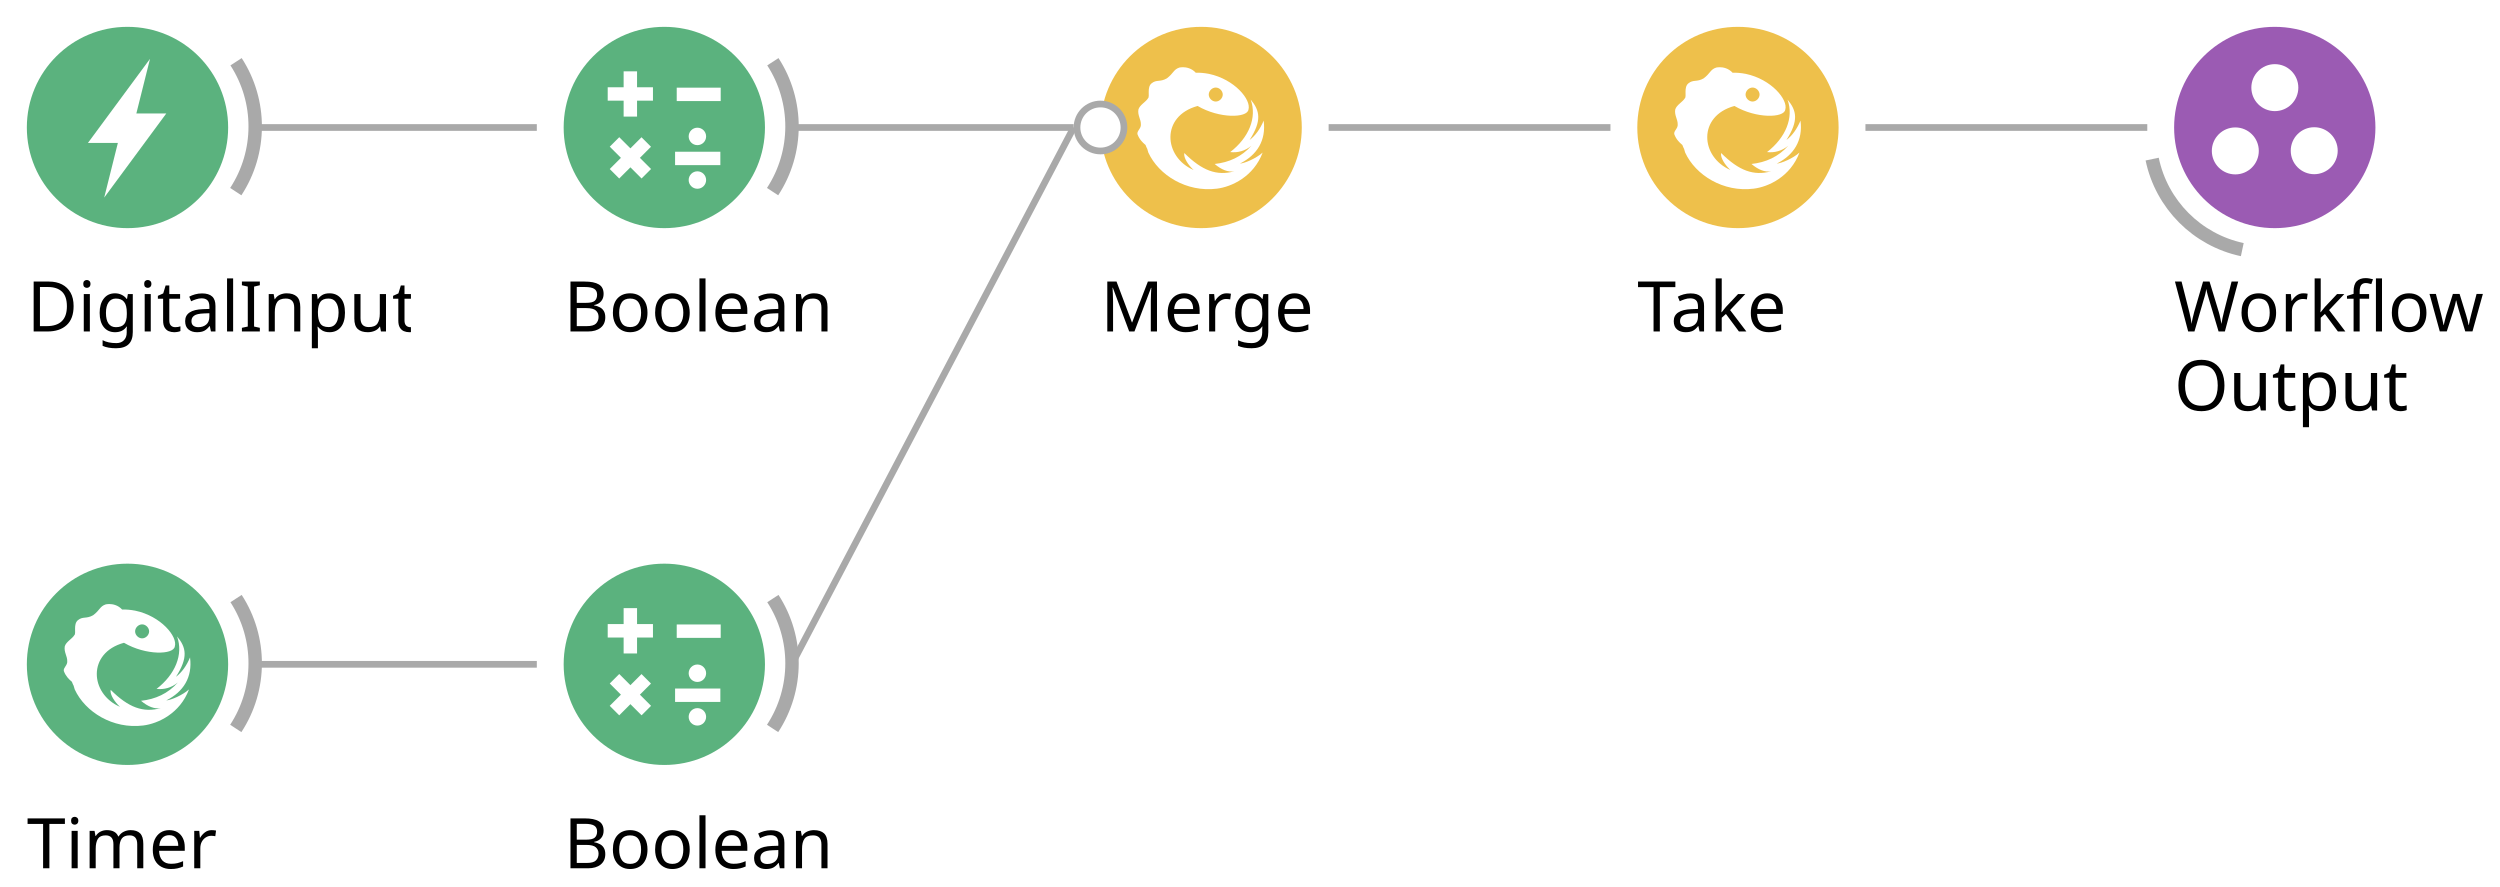
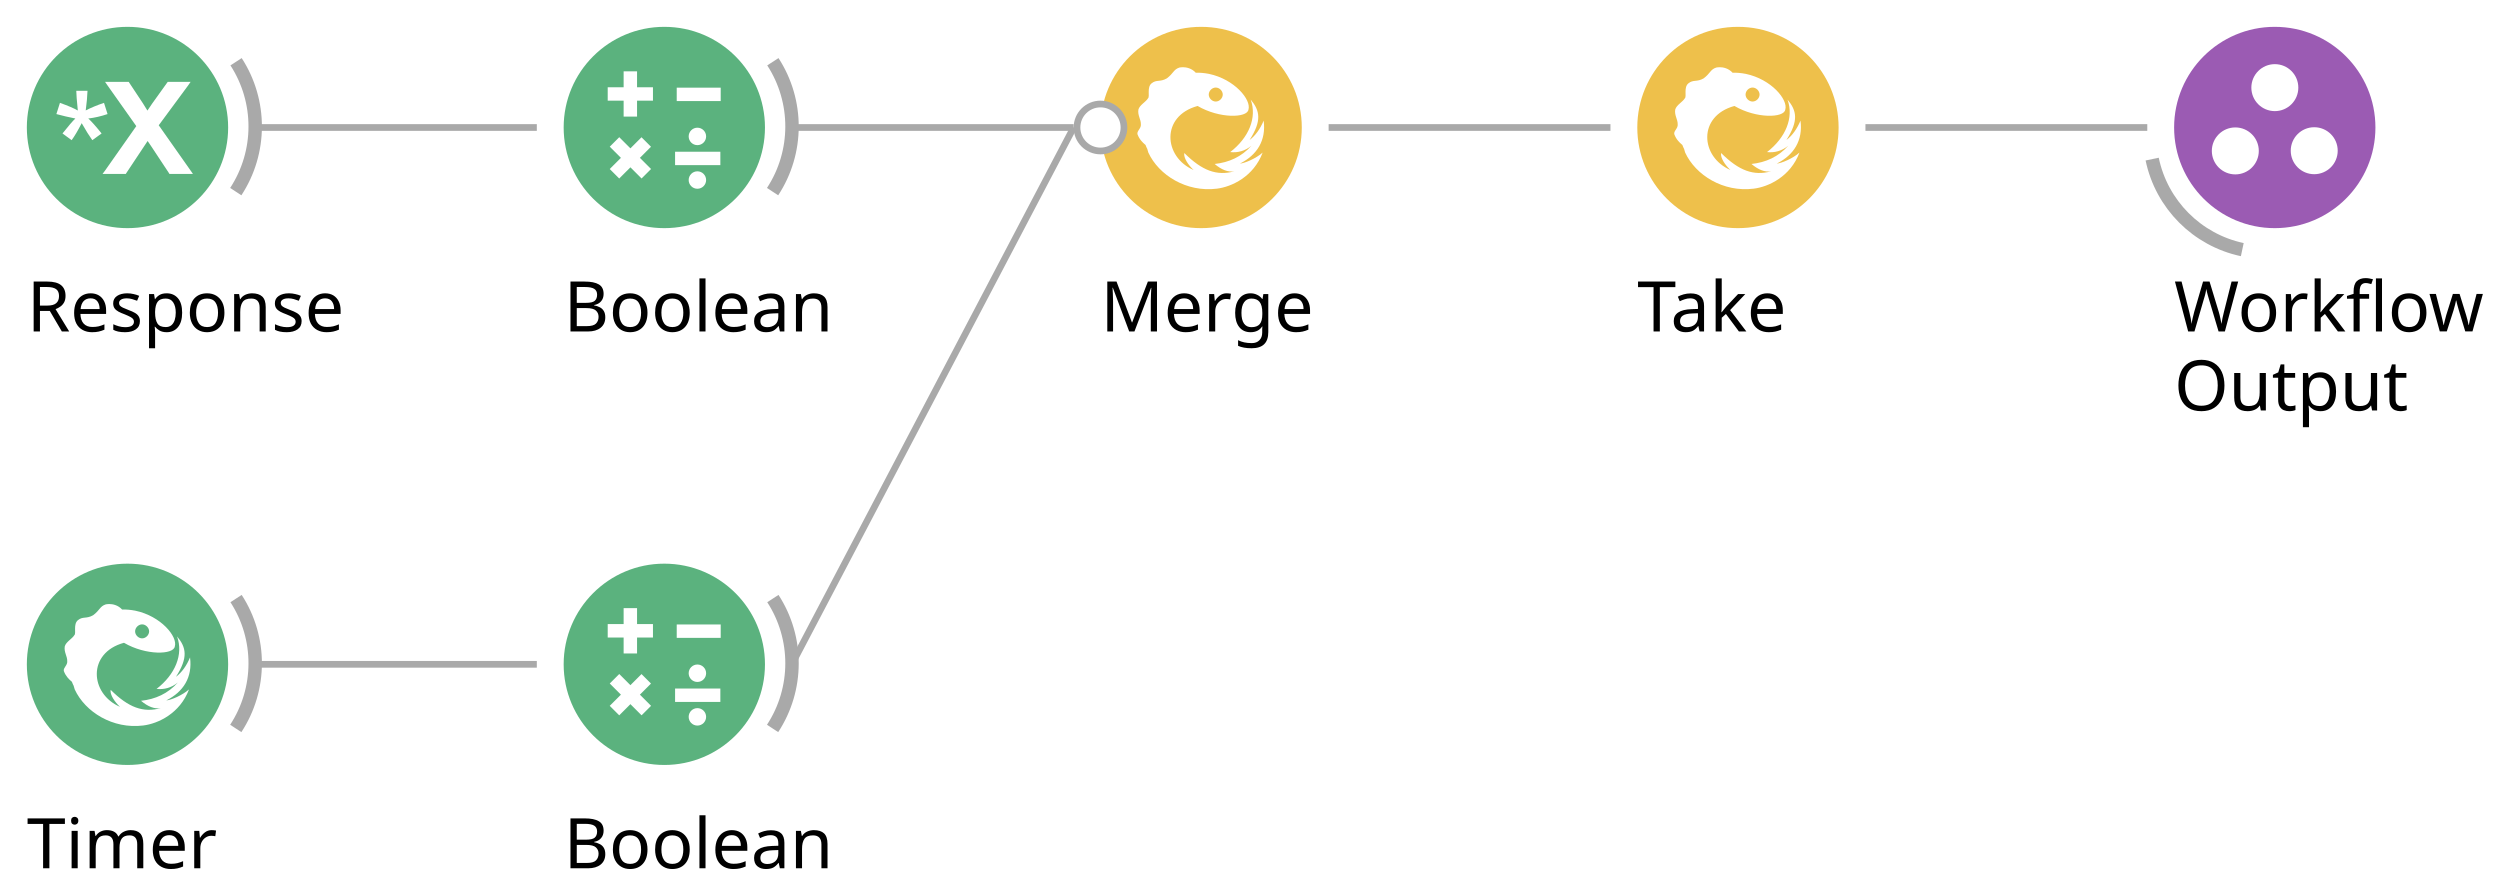
<svg xmlns="http://www.w3.org/2000/svg" width="372.565" height="132.071" id="SvgGdi_output">
  <rect id="background" height="100.00%" style="fill:rgb(255,255,255);" width="100.00%" y="0.00" x="0.00" />
  <g style="shape-rendering:auto;" id="root_group">
-     <line y1="19.00" style="stroke:rgb(169,169,169);fill:none;stroke-linecap:butt;stroke-miterlimit:9;opacity:1;stroke-width:1;stroke-linejoin:miter;" id="580" x2="320.00" y2="19.00" x1="278.00" />
-     <line y1="19.00" style="stroke:rgb(169,169,169);fill:none;stroke-linecap:butt;stroke-miterlimit:9;opacity:1;stroke-width:1;stroke-linejoin:miter;" id="581" x2="240.00" y2="19.00" x1="198.00" />
-     <line y1="19.00" style="stroke:rgb(169,169,169);fill:none;stroke-linecap:butt;stroke-miterlimit:9;opacity:1;stroke-width:1;stroke-linejoin:miter;" id="582" x2="160.00" y2="19.00" x1="118.00" />
-     <line y1="99.00" style="stroke:rgb(169,169,169);fill:none;stroke-linecap:butt;stroke-miterlimit:9;opacity:1;stroke-width:1;stroke-linejoin:miter;" id="583" x2="160.00" y2="19.00" x1="118.00" />
-     <line y1="19.00" style="stroke:rgb(169,169,169);fill:none;stroke-linecap:butt;stroke-miterlimit:9;opacity:1;stroke-width:1;stroke-linejoin:miter;" id="584" x2="80.00" y2="19.00" x1="38.00" />
-     <line y1="99.00" style="stroke:rgb(169,169,169);fill:none;stroke-linecap:butt;stroke-miterlimit:9;opacity:1;stroke-width:1;stroke-linejoin:miter;" id="585" x2="80.00" y2="99.00" x1="38.00" />
-     <path style="stroke:rgb(169,169,169);fill:none;stroke-linecap:butt;stroke-miterlimit:9;opacity:1;stroke-width:2;stroke-linejoin:miter;" transform="matrix(1.00 0.00 0.00 1.00 324.00 4.00 ) " id="586" d="M 10.158 33.2 C 3.405 31.759 -1.861 26.469 -3.271 19.71 " />
-     <ellipse id="587" cy="15.00" cx="15.00" transform="matrix(1.00 0.00 0.00 1.00 324.00 4.00 ) " rx="15.00" ry="15.00" style="stroke:none;opacity:1;fill:rgb(155,91,179);" />
-     <ellipse id="588" cy="9.06" cx="15.01" transform="matrix(1.00 0.00 0.00 1.00 324.00 4.00 ) " rx="3.50" ry="3.50" style="stroke:none;opacity:1;fill:rgb(255,255,255);" />
-     <ellipse id="589" cy="18.49" cx="9.12" transform="matrix(1.00 0.00 0.00 1.00 324.00 4.00 ) " rx="3.50" ry="3.50" style="stroke:none;opacity:1;fill:rgb(255,255,255);" />
-     <ellipse id="590" cy="18.46" cx="20.88" transform="matrix(1.00 0.00 0.00 1.00 324.00 4.00 ) " rx="3.50" ry="3.50" style="stroke:none;opacity:1;fill:rgb(255,255,255);" />
-     <text id="591" transform="matrix(1.00 0.00 0.00 1.00 0.00 0.00 ) " x="324.00" y="39.00" style="stroke:none;clip-path:url(#593_text_clipper);font-family:Microsoft Sans Serif;fill:rgb(0,0,0);font-size:7.80pt;opacity:1;">
-       <tspan dy="7.80pt" id="595">Workflow</tspan>
+     <line y1="19.00" style="stroke:rgb(169,169,169);fill:none;stroke-linecap:butt;stroke-miterlimit:9;opacity:1;stroke-width:1;stroke-linejoin:miter;" id="307" x2="320.00" y2="19.00" x1="278.00" />
+     <line y1="19.00" style="stroke:rgb(169,169,169);fill:none;stroke-linecap:butt;stroke-miterlimit:9;opacity:1;stroke-width:1;stroke-linejoin:miter;" id="308" x2="240.00" y2="19.00" x1="198.00" />
+     <line y1="19.00" style="stroke:rgb(169,169,169);fill:none;stroke-linecap:butt;stroke-miterlimit:9;opacity:1;stroke-width:1;stroke-linejoin:miter;" id="309" x2="160.00" y2="19.00" x1="118.00" />
+     <line y1="99.00" style="stroke:rgb(169,169,169);fill:none;stroke-linecap:butt;stroke-miterlimit:9;opacity:1;stroke-width:1;stroke-linejoin:miter;" id="310" x2="160.00" y2="19.00" x1="118.00" />
+     <line y1="19.00" style="stroke:rgb(169,169,169);fill:none;stroke-linecap:butt;stroke-miterlimit:9;opacity:1;stroke-width:1;stroke-linejoin:miter;" id="311" x2="80.00" y2="19.00" x1="38.00" />
+     <line y1="99.00" style="stroke:rgb(169,169,169);fill:none;stroke-linecap:butt;stroke-miterlimit:9;opacity:1;stroke-width:1;stroke-linejoin:miter;" id="312" x2="80.00" y2="99.00" x1="38.00" />
+     <path style="stroke:rgb(169,169,169);fill:none;stroke-linecap:butt;stroke-miterlimit:9;opacity:1;stroke-width:2;stroke-linejoin:miter;" transform="matrix(1.00 0.00 0.00 1.00 324.00 4.00 ) " id="313" d="M 10.158 33.2 C 3.405 31.759 -1.861 26.469 -3.271 19.71 " />
+     <ellipse id="314" cy="15.00" cx="15.00" transform="matrix(1.00 0.00 0.00 1.00 324.00 4.00 ) " rx="15.00" ry="15.00" style="stroke:none;opacity:1;fill:rgb(155,91,179);" />
+     <ellipse id="315" cy="9.06" cx="15.01" transform="matrix(1.00 0.00 0.00 1.00 324.00 4.00 ) " rx="3.50" ry="3.50" style="stroke:none;opacity:1;fill:rgb(255,255,255);" />
+     <ellipse id="316" cy="18.49" cx="9.12" transform="matrix(1.00 0.00 0.00 1.00 324.00 4.00 ) " rx="3.50" ry="3.50" style="stroke:none;opacity:1;fill:rgb(255,255,255);" />
+     <ellipse id="317" cy="18.46" cx="20.88" transform="matrix(1.00 0.00 0.00 1.00 324.00 4.00 ) " rx="3.50" ry="3.50" style="stroke:none;opacity:1;fill:rgb(255,255,255);" />
+     <text id="318" transform="matrix(1.00 0.00 0.00 1.00 0.00 0.00 ) " x="324.00" y="39.00" style="stroke:none;clip-path:url(#320_text_clipper);font-family:Microsoft Sans Serif;fill:rgb(0,0,0);font-size:7.80pt;opacity:1;">
+       <tspan dy="7.80pt" id="322">Workflow</tspan>
    </text>
-     <text id="597" transform="matrix(1.00 0.00 0.00 1.00 0.00 0.00 ) " x="324.00" y="50.77" style="stroke:none;clip-path:url(#599_text_clipper);font-family:Microsoft Sans Serif;fill:rgb(0,0,0);font-size:7.80pt;opacity:1;">
-       <tspan dy="7.80pt" id="601">Output</tspan>
+     <text id="324" transform="matrix(1.00 0.00 0.00 1.00 0.00 0.00 ) " x="324.00" y="50.77" style="stroke:none;clip-path:url(#326_text_clipper);font-family:Microsoft Sans Serif;fill:rgb(0,0,0);font-size:7.80pt;opacity:1;">
+       <tspan dy="7.80pt" id="328">Output</tspan>
    </text>
-     <ellipse id="603" cy="15.00" cx="15.00" transform="matrix(1.00 0.00 0.00 1.00 244.00 4.00 ) " rx="15.00" ry="15.00" style="stroke:none;opacity:1;fill:rgb(238,192,75);" />
-     <path d="M 12.246 6.014 12.246 6.02 C 12.058 6.02 11.895 6.04 11.767 6.066 10.869 6.353 10.896 6.934 9.877 7.686 8.863 8.264 8.353 7.82 7.615 8.42 6.878 9.016 7.393 10.383 7.084 10.648 6.777 11.18 5.826 11.655 5.652 12.326 5.509 13.185 6.042 13.797 6.021 14.533 6.083 15.146 5.411 15.495 5.508 15.992 5.797 16.804 6.354 17.292 6.617 17.518 6.663 17.55 6.7 17.599 6.715 17.602 6.791 17.792 6.859 17.986 6.955 18.166 6.95 18.14 6.949 18.114 6.943 18.088 6.998 18.305 7.055 18.524 7.133 18.738 8.683 22.099 12.814 24.686 17.342 24.117 19.541 23.848 22.824 22.332 24.166 18.738 23.22 19.587 21.532 20.324 20.777 20.381 23.33 19.105 24.707 16.937 24.32 13.975 23.792 15.233 23.093 16.201 22.221 16.865 24.075 13.976 23.757 12.481 22.385 10.84 23.366 13.539 22.097 16.534 19.332 18.664 20.452 18.785 21.517 18.516 22.502 17.713 21.013 19.374 19.15 20.208 17.014 20.436 18.034 21.303 19.018 21.695 19.959 21.527 17.345 22.249 15.155 21.454 12.49 18.801 12.351 19.515 13.105 20.628 13.883 21.338 9.373 19.383 8.976 13.296 14.469 11.793 14.472 11.793 14.475 11.794 14.478 11.793 17.75 13.707 21.865 13.581 22.051 12.344 22.509 10.861 19.965 7.805 16.162 7.008 15.462 6.871 14.792 6.817 14.154 6.836 14.167 6.836 14.179 6.836 14.191 6.826 13.584 6.177 12.81 6.012 12.246 6.014 z M 17.178 9.047 C 17.724 9.047 18.223 9.544 18.223 10.09 18.223 10.636 17.724 11.133 17.178 11.133 16.632 11.133 16.135 10.636 16.135 10.09 16.135 9.544 16.632 9.047 17.178 9.047 z " style="stroke:none;fill-rule:evenodd;opacity:1;fill:rgb(255,255,255);" transform="matrix(1.00 0.00 0.00 1.00 244.00 4.00 ) " id="604" />
-     <text id="605" transform="matrix(1.00 0.00 0.00 1.00 0.00 0.00 ) " x="244.00" y="39.00" style="stroke:none;clip-path:url(#607_text_clipper);font-family:Microsoft Sans Serif;fill:rgb(0,0,0);font-size:7.80pt;opacity:1;">
-       <tspan dy="7.80pt" id="609">Take</tspan>
+     <ellipse id="330" cy="15.00" cx="15.00" transform="matrix(1.00 0.00 0.00 1.00 244.00 4.00 ) " rx="15.00" ry="15.00" style="stroke:none;opacity:1;fill:rgb(238,192,75);" />
+     <path d="M 12.246 6.014 12.246 6.02 C 12.058 6.02 11.895 6.04 11.767 6.066 10.869 6.353 10.896 6.934 9.877 7.686 8.863 8.264 8.353 7.82 7.615 8.42 6.878 9.016 7.393 10.383 7.084 10.648 6.777 11.18 5.826 11.655 5.652 12.326 5.509 13.185 6.042 13.797 6.021 14.533 6.083 15.146 5.411 15.495 5.508 15.992 5.797 16.804 6.354 17.292 6.617 17.518 6.663 17.55 6.7 17.599 6.715 17.602 6.791 17.792 6.859 17.986 6.955 18.166 6.95 18.14 6.949 18.114 6.943 18.088 6.998 18.305 7.055 18.524 7.133 18.738 8.683 22.099 12.814 24.686 17.342 24.117 19.541 23.848 22.824 22.332 24.166 18.738 23.22 19.587 21.532 20.324 20.777 20.381 23.33 19.105 24.707 16.937 24.32 13.975 23.792 15.233 23.093 16.201 22.221 16.865 24.075 13.976 23.757 12.481 22.385 10.84 23.366 13.539 22.097 16.534 19.332 18.664 20.452 18.785 21.517 18.516 22.502 17.713 21.013 19.374 19.15 20.208 17.014 20.436 18.034 21.303 19.018 21.695 19.959 21.527 17.345 22.249 15.155 21.454 12.49 18.801 12.351 19.515 13.105 20.628 13.883 21.338 9.373 19.383 8.976 13.296 14.469 11.793 14.472 11.793 14.475 11.794 14.478 11.793 17.75 13.707 21.865 13.581 22.051 12.344 22.509 10.861 19.965 7.805 16.162 7.008 15.462 6.871 14.792 6.817 14.154 6.836 14.167 6.836 14.179 6.836 14.191 6.826 13.584 6.177 12.81 6.012 12.246 6.014 z M 17.178 9.047 C 17.724 9.047 18.223 9.544 18.223 10.09 18.223 10.636 17.724 11.133 17.178 11.133 16.632 11.133 16.135 10.636 16.135 10.09 16.135 9.544 16.632 9.047 17.178 9.047 z " style="stroke:none;fill-rule:evenodd;opacity:1;fill:rgb(255,255,255);" transform="matrix(1.00 0.00 0.00 1.00 244.00 4.00 ) " id="331" />
+     <text id="332" transform="matrix(1.00 0.00 0.00 1.00 0.00 0.00 ) " x="244.00" y="39.00" style="stroke:none;clip-path:url(#334_text_clipper);font-family:Microsoft Sans Serif;fill:rgb(0,0,0);font-size:7.80pt;opacity:1;">
+       <tspan dy="7.80pt" id="336">Take</tspan>
    </text>
-     <ellipse id="611" cy="15.00" cx="15.00" transform="matrix(1.00 0.00 0.00 1.00 164.00 4.00 ) " rx="15.00" ry="15.00" style="stroke:none;opacity:1;fill:rgb(238,192,75);" />
-     <path d="M 12.246 6.014 12.246 6.02 C 12.058 6.02 11.895 6.04 11.767 6.066 10.869 6.353 10.896 6.934 9.877 7.686 8.863 8.264 8.353 7.82 7.615 8.42 6.878 9.016 7.393 10.383 7.084 10.648 6.777 11.18 5.826 11.655 5.652 12.326 5.509 13.185 6.042 13.797 6.021 14.533 6.083 15.146 5.411 15.495 5.508 15.992 5.797 16.804 6.354 17.292 6.617 17.518 6.663 17.55 6.7 17.599 6.715 17.602 6.791 17.792 6.859 17.986 6.955 18.166 6.95 18.14 6.949 18.114 6.943 18.088 6.998 18.305 7.055 18.524 7.133 18.738 8.683 22.099 12.814 24.686 17.342 24.117 19.541 23.848 22.824 22.332 24.166 18.738 23.22 19.587 21.532 20.324 20.777 20.381 23.33 19.105 24.707 16.937 24.32 13.975 23.792 15.233 23.093 16.201 22.221 16.865 24.075 13.976 23.757 12.481 22.385 10.84 23.366 13.539 22.097 16.534 19.332 18.664 20.452 18.785 21.517 18.516 22.502 17.713 21.013 19.374 19.15 20.208 17.014 20.436 18.034 21.303 19.018 21.695 19.959 21.527 17.345 22.249 15.155 21.454 12.49 18.801 12.351 19.515 13.105 20.628 13.883 21.338 9.373 19.383 8.976 13.296 14.469 11.793 14.472 11.793 14.475 11.794 14.478 11.793 17.75 13.707 21.865 13.581 22.051 12.344 22.509 10.861 19.965 7.805 16.162 7.008 15.462 6.871 14.792 6.817 14.154 6.836 14.167 6.836 14.179 6.836 14.191 6.826 13.584 6.177 12.81 6.012 12.246 6.014 z M 17.178 9.047 C 17.724 9.047 18.223 9.544 18.223 10.09 18.223 10.636 17.724 11.133 17.178 11.133 16.632 11.133 16.135 10.636 16.135 10.09 16.135 9.544 16.632 9.047 17.178 9.047 z " style="stroke:none;fill-rule:evenodd;opacity:1;fill:rgb(255,255,255);" transform="matrix(1.00 0.00 0.00 1.00 164.00 4.00 ) " id="612" />
-     <ellipse id="613" cy="19.00" cx="164.00" rx="3.00" ry="3.00" style="stroke:rgb(169,169,169);fill:none;stroke-linecap:butt;stroke-miterlimit:9;opacity:1;stroke-width:2;stroke-linejoin:miter;" />
-     <ellipse id="614" cy="19.00" cx="164.00" rx="3.00" ry="3.00" style="stroke:none;opacity:1;fill:rgb(255,255,255);" />
-     <text id="615" transform="matrix(1.00 0.00 0.00 1.00 0.00 0.00 ) " x="164.00" y="39.00" style="stroke:none;clip-path:url(#617_text_clipper);font-family:Microsoft Sans Serif;fill:rgb(0,0,0);font-size:7.80pt;opacity:1;">
-       <tspan dy="7.80pt" id="619">Merge</tspan>
+     <ellipse id="338" cy="15.00" cx="15.00" transform="matrix(1.00 0.00 0.00 1.00 164.00 4.00 ) " rx="15.00" ry="15.00" style="stroke:none;opacity:1;fill:rgb(238,192,75);" />
+     <path d="M 12.246 6.014 12.246 6.02 C 12.058 6.02 11.895 6.04 11.767 6.066 10.869 6.353 10.896 6.934 9.877 7.686 8.863 8.264 8.353 7.82 7.615 8.42 6.878 9.016 7.393 10.383 7.084 10.648 6.777 11.18 5.826 11.655 5.652 12.326 5.509 13.185 6.042 13.797 6.021 14.533 6.083 15.146 5.411 15.495 5.508 15.992 5.797 16.804 6.354 17.292 6.617 17.518 6.663 17.55 6.7 17.599 6.715 17.602 6.791 17.792 6.859 17.986 6.955 18.166 6.95 18.14 6.949 18.114 6.943 18.088 6.998 18.305 7.055 18.524 7.133 18.738 8.683 22.099 12.814 24.686 17.342 24.117 19.541 23.848 22.824 22.332 24.166 18.738 23.22 19.587 21.532 20.324 20.777 20.381 23.33 19.105 24.707 16.937 24.32 13.975 23.792 15.233 23.093 16.201 22.221 16.865 24.075 13.976 23.757 12.481 22.385 10.84 23.366 13.539 22.097 16.534 19.332 18.664 20.452 18.785 21.517 18.516 22.502 17.713 21.013 19.374 19.15 20.208 17.014 20.436 18.034 21.303 19.018 21.695 19.959 21.527 17.345 22.249 15.155 21.454 12.49 18.801 12.351 19.515 13.105 20.628 13.883 21.338 9.373 19.383 8.976 13.296 14.469 11.793 14.472 11.793 14.475 11.794 14.478 11.793 17.75 13.707 21.865 13.581 22.051 12.344 22.509 10.861 19.965 7.805 16.162 7.008 15.462 6.871 14.792 6.817 14.154 6.836 14.167 6.836 14.179 6.836 14.191 6.826 13.584 6.177 12.81 6.012 12.246 6.014 z M 17.178 9.047 C 17.724 9.047 18.223 9.544 18.223 10.09 18.223 10.636 17.724 11.133 17.178 11.133 16.632 11.133 16.135 10.636 16.135 10.09 16.135 9.544 16.632 9.047 17.178 9.047 z " style="stroke:none;fill-rule:evenodd;opacity:1;fill:rgb(255,255,255);" transform="matrix(1.00 0.00 0.00 1.00 164.00 4.00 ) " id="339" />
+     <ellipse id="340" cy="19.00" cx="164.00" rx="3.00" ry="3.00" style="stroke:rgb(169,169,169);fill:none;stroke-linecap:butt;stroke-miterlimit:9;opacity:1;stroke-width:2;stroke-linejoin:miter;" />
+     <ellipse id="341" cy="19.00" cx="164.00" rx="3.00" ry="3.00" style="stroke:none;opacity:1;fill:rgb(255,255,255);" />
+     <text id="342" transform="matrix(1.00 0.00 0.00 1.00 0.00 0.00 ) " x="164.00" y="39.00" style="stroke:none;clip-path:url(#344_text_clipper);font-family:Microsoft Sans Serif;fill:rgb(0,0,0);font-size:7.80pt;opacity:1;">
+       <tspan dy="7.80pt" id="346">Merge</tspan>
    </text>
-     <path d="M 31.179 5.2 C 34.998 11.092 34.981 18.682 31.136 24.557 " style="stroke:rgb(169,169,169);fill:none;stroke-linecap:butt;stroke-miterlimit:9;opacity:1;stroke-width:2;stroke-linejoin:miter;" transform="matrix(1.00 0.00 0.00 1.00 84.00 4.00 ) " id="621" />
-     <ellipse id="622" cy="15.00" cx="15.00" transform="matrix(1.00 0.00 0.00 1.00 84.00 4.00 ) " rx="15.00" ry="15.00" style="stroke:none;opacity:1;fill:rgb(91,178,126);" />
-     <path d="M 16.849 10.062 23.403 10.062 M 16.604 19.608 23.351 19.608 M 12.307 17.162 7.572 21.897 M 7.577 17.152 12.317 21.892 M 6.564 10.005 13.309 10.005 M 9.937 6.629 9.937 13.381 " style="stroke:rgb(255,255,255);fill:none;stroke-linecap:butt;stroke-miterlimit:9;opacity:1;stroke-width:2;stroke-linejoin:miter;" transform="matrix(1.00 0.00 0.00 1.00 84.00 4.00 ) " id="623" />
-     <ellipse id="624" cy="16.33" cx="19.93" transform="matrix(1.00 0.00 0.00 1.00 84.00 4.00 ) " rx="1.30" ry="1.30" style="stroke:none;opacity:1;fill:rgb(255,255,255);" />
-     <ellipse id="625" cy="22.83" cx="19.93" transform="matrix(1.00 0.00 0.00 1.00 84.00 4.00 ) " rx="1.30" ry="1.30" style="stroke:none;opacity:1;fill:rgb(255,255,255);" />
-     <text id="626" transform="matrix(1.00 0.00 0.00 1.00 0.00 0.00 ) " x="84.00" y="39.00" style="stroke:none;clip-path:url(#628_text_clipper);font-family:Microsoft Sans Serif;fill:rgb(0,0,0);font-size:7.80pt;opacity:1;">
-       <tspan dy="7.80pt" id="630">Boolean</tspan>
+     <path d="M 31.179 5.2 C 34.998 11.092 34.981 18.682 31.136 24.557 " style="stroke:rgb(169,169,169);fill:none;stroke-linecap:butt;stroke-miterlimit:9;opacity:1;stroke-width:2;stroke-linejoin:miter;" transform="matrix(1.00 0.00 0.00 1.00 84.00 4.00 ) " id="348" />
+     <ellipse id="349" cy="15.00" cx="15.00" transform="matrix(1.00 0.00 0.00 1.00 84.00 4.00 ) " rx="15.00" ry="15.00" style="stroke:none;opacity:1;fill:rgb(91,178,126);" />
+     <path d="M 16.849 10.062 23.403 10.062 M 16.604 19.608 23.351 19.608 M 12.307 17.162 7.572 21.897 M 7.577 17.152 12.317 21.892 M 6.564 10.005 13.309 10.005 M 9.937 6.629 9.937 13.381 " style="stroke:rgb(255,255,255);fill:none;stroke-linecap:butt;stroke-miterlimit:9;opacity:1;stroke-width:2;stroke-linejoin:miter;" transform="matrix(1.00 0.00 0.00 1.00 84.00 4.00 ) " id="350" />
+     <ellipse id="351" cy="16.33" cx="19.93" transform="matrix(1.00 0.00 0.00 1.00 84.00 4.00 ) " rx="1.30" ry="1.30" style="stroke:none;opacity:1;fill:rgb(255,255,255);" />
+     <ellipse id="352" cy="22.83" cx="19.93" transform="matrix(1.00 0.00 0.00 1.00 84.00 4.00 ) " rx="1.30" ry="1.30" style="stroke:none;opacity:1;fill:rgb(255,255,255);" />
+     <text id="353" transform="matrix(1.00 0.00 0.00 1.00 0.00 0.00 ) " x="84.00" y="39.00" style="stroke:none;clip-path:url(#355_text_clipper);font-family:Microsoft Sans Serif;fill:rgb(0,0,0);font-size:7.80pt;opacity:1;">
+       <tspan dy="7.80pt" id="357">Boolean</tspan>
    </text>
-     <path d="M 31.179 5.2 C 34.998 11.092 34.981 18.682 31.136 24.557 " style="stroke:rgb(169,169,169);fill:none;stroke-linecap:butt;stroke-miterlimit:9;opacity:1;stroke-width:2;stroke-linejoin:miter;" transform="matrix(1.00 0.00 0.00 1.00 84.00 84.00 ) " id="632" />
-     <ellipse id="633" cy="15.00" cx="15.00" transform="matrix(1.00 0.00 0.00 1.00 84.00 84.00 ) " rx="15.00" ry="15.00" style="stroke:none;opacity:1;fill:rgb(91,178,126);" />
-     <path d="M 16.849 10.062 23.403 10.062 M 16.604 19.608 23.351 19.608 M 12.307 17.162 7.572 21.897 M 7.577 17.152 12.317 21.892 M 6.564 10.005 13.309 10.005 M 9.937 6.629 9.937 13.381 " style="stroke:rgb(255,255,255);fill:none;stroke-linecap:butt;stroke-miterlimit:9;opacity:1;stroke-width:2;stroke-linejoin:miter;" transform="matrix(1.00 0.00 0.00 1.00 84.00 84.00 ) " id="634" />
-     <ellipse id="635" cy="16.33" cx="19.93" transform="matrix(1.00 0.00 0.00 1.00 84.00 84.00 ) " rx="1.30" ry="1.30" style="stroke:none;opacity:1;fill:rgb(255,255,255);" />
-     <ellipse id="636" cy="22.83" cx="19.93" transform="matrix(1.00 0.00 0.00 1.00 84.00 84.00 ) " rx="1.30" ry="1.30" style="stroke:none;opacity:1;fill:rgb(255,255,255);" />
-     <text id="637" transform="matrix(1.00 0.00 0.00 1.00 0.00 0.00 ) " x="84.00" y="119.00" style="stroke:none;clip-path:url(#639_text_clipper);font-family:Microsoft Sans Serif;fill:rgb(0,0,0);font-size:7.80pt;opacity:1;">
-       <tspan dy="7.80pt" id="641">Boolean</tspan>
+     <path d="M 31.179 5.2 C 34.998 11.092 34.981 18.682 31.136 24.557 " style="stroke:rgb(169,169,169);fill:none;stroke-linecap:butt;stroke-miterlimit:9;opacity:1;stroke-width:2;stroke-linejoin:miter;" transform="matrix(1.00 0.00 0.00 1.00 84.00 84.00 ) " id="359" />
+     <ellipse id="360" cy="15.00" cx="15.00" transform="matrix(1.00 0.00 0.00 1.00 84.00 84.00 ) " rx="15.00" ry="15.00" style="stroke:none;opacity:1;fill:rgb(91,178,126);" />
+     <path d="M 16.849 10.062 23.403 10.062 M 16.604 19.608 23.351 19.608 M 12.307 17.162 7.572 21.897 M 7.577 17.152 12.317 21.892 M 6.564 10.005 13.309 10.005 M 9.937 6.629 9.937 13.381 " style="stroke:rgb(255,255,255);fill:none;stroke-linecap:butt;stroke-miterlimit:9;opacity:1;stroke-width:2;stroke-linejoin:miter;" transform="matrix(1.00 0.00 0.00 1.00 84.00 84.00 ) " id="361" />
+     <ellipse id="362" cy="16.33" cx="19.93" transform="matrix(1.00 0.00 0.00 1.00 84.00 84.00 ) " rx="1.30" ry="1.30" style="stroke:none;opacity:1;fill:rgb(255,255,255);" />
+     <ellipse id="363" cy="22.83" cx="19.93" transform="matrix(1.00 0.00 0.00 1.00 84.00 84.00 ) " rx="1.30" ry="1.30" style="stroke:none;opacity:1;fill:rgb(255,255,255);" />
+     <text id="364" transform="matrix(1.00 0.00 0.00 1.00 0.00 0.00 ) " x="84.00" y="119.00" style="stroke:none;clip-path:url(#366_text_clipper);font-family:Microsoft Sans Serif;fill:rgb(0,0,0);font-size:7.80pt;opacity:1;">
+       <tspan dy="7.80pt" id="368">Boolean</tspan>
    </text>
-     <path d="M 31.179 5.2 C 34.998 11.092 34.981 18.682 31.136 24.557 " style="stroke:rgb(169,169,169);fill:none;stroke-linecap:butt;stroke-miterlimit:9;opacity:1;stroke-width:2;stroke-linejoin:miter;" transform="matrix(1.00 0.00 0.00 1.00 4.00 4.00 ) " id="643" />
-     <ellipse id="644" cy="15.00" cx="15.00" transform="matrix(1.00 0.00 0.00 1.00 4.00 4.00 ) " rx="15.00" ry="15.00" style="stroke:none;opacity:1;fill:rgb(91,178,126);" />
-     <path style="stroke:none;fill-rule:evenodd;opacity:1;fill:rgb(255,255,255);" transform="matrix(1.00 0.00 0.00 1.00 4.00 4.00 ) " id="645" d="M 11.529 25.444 20.783 12.908 16.32 12.908 18.355 4.769 9.101 17.305 13.564 17.305 z " />
-     <text id="646" transform="matrix(1.00 0.00 0.00 1.00 0.00 0.00 ) " x="4.00" y="39.00" style="stroke:none;clip-path:url(#648_text_clipper);font-family:Microsoft Sans Serif;fill:rgb(0,0,0);font-size:7.80pt;opacity:1;">
-       <tspan dy="7.80pt" id="650">DigitalInput</tspan>
+     <path d="M 31.179 5.2 C 34.998 11.092 34.981 18.682 31.136 24.557 " style="stroke:rgb(169,169,169);fill:none;stroke-linecap:butt;stroke-miterlimit:9;opacity:1;stroke-width:2;stroke-linejoin:miter;" transform="matrix(1.00 0.00 0.00 1.00 4.00 4.00 ) " id="370" />
+     <ellipse id="371" cy="15.00" cx="15.00" transform="matrix(1.00 0.00 0.00 1.00 4.00 4.00 ) " rx="15.00" ry="15.00" style="stroke:none;opacity:1;fill:rgb(91,178,126);" />
+     <path style="stroke:none;fill-rule:evenodd;opacity:1;fill:rgb(255,255,255);" transform="matrix(1.00 0.00 0.00 1.00 4.00 4.00 ) " id="372" d="M 4.403 13 4.933 11.327 C 6.156 11.767 7.045 12.148 7.598 12.47 7.452 11.048 7.375 10.07 7.368 9.535 L 9.04 9.535 C 9.017 10.313 8.929 11.287 8.775 12.458 9.567 12.05 10.475 11.672 11.498 11.327 L 12.028 13 C 11.052 13.33 10.094 13.55 9.156 13.66 9.625 14.077 10.286 14.819 11.14 15.888 L 9.756 16.889 C 9.31 16.269 8.783 15.424 8.175 14.355 7.606 15.463 7.106 16.308 6.675 16.889 L 5.314 15.888 C 6.206 14.764 6.845 14.022 7.229 13.66 6.237 13.464 5.295 13.244 4.403 13 z " />
+     <path style="stroke:none;fill-rule:evenodd;opacity:1;fill:rgb(255,255,255);" transform="matrix(1.00 0.00 0.00 1.00 4.00 4.00 ) " id="373" d="M 11.656 8.2 12 8.7 16.312 14.794 11.656 21.419 11.281 21.919 14.75 21.919 14.844 21.762 18 17.012 18.469 17.7 21.156 21.762 21.25 21.919 24.75 21.919 24.406 21.419 19.656 14.669 24.062 8.7 24.406 8.2 21 8.2 20.906 8.325 18.687 11.419 C 18.463 11.729 18.223 12.106 17.968 12.481 17.77 12.155 17.587 11.842 17.312 11.419 L 15.281 8.356 15.187 8.2 11.656 8.2 z " />
+     <text id="374" transform="matrix(1.00 0.00 0.00 1.00 0.00 0.00 ) " x="4.00" y="39.00" style="stroke:none;clip-path:url(#376_text_clipper);font-family:Microsoft Sans Serif;fill:rgb(0,0,0);font-size:7.80pt;opacity:1;">
+       <tspan dy="7.80pt" id="378">Response</tspan>
    </text>
-     <path d="M 31.179 5.2 C 34.998 11.092 34.981 18.682 31.136 24.557 " style="stroke:rgb(169,169,169);fill:none;stroke-linecap:butt;stroke-miterlimit:9;opacity:1;stroke-width:2;stroke-linejoin:miter;" transform="matrix(1.00 0.00 0.00 1.00 4.00 84.00 ) " id="652" />
-     <ellipse id="653" cy="15.00" cx="15.00" transform="matrix(1.00 0.00 0.00 1.00 4.00 84.00 ) " rx="15.00" ry="15.00" style="stroke:none;opacity:1;fill:rgb(91,178,126);" />
-     <path d="M 12.246 6.014 12.246 6.02 C 12.058 6.02 11.895 6.04 11.767 6.066 10.869 6.353 10.896 6.934 9.877 7.686 8.863 8.264 8.353 7.82 7.615 8.42 6.878 9.016 7.393 10.383 7.084 10.648 6.777 11.18 5.826 11.655 5.652 12.326 5.509 13.185 6.042 13.797 6.021 14.533 6.083 15.146 5.411 15.495 5.508 15.992 5.797 16.804 6.354 17.292 6.617 17.518 6.663 17.55 6.7 17.599 6.715 17.602 6.791 17.792 6.859 17.986 6.955 18.166 6.95 18.14 6.949 18.114 6.943 18.088 6.998 18.305 7.055 18.524 7.133 18.738 8.683 22.099 12.814 24.686 17.342 24.117 19.541 23.848 22.824 22.332 24.166 18.738 23.22 19.587 21.532 20.324 20.777 20.381 23.33 19.105 24.707 16.937 24.32 13.975 23.792 15.233 23.093 16.201 22.221 16.865 24.075 13.976 23.757 12.481 22.385 10.84 23.366 13.539 22.097 16.534 19.332 18.664 20.452 18.785 21.517 18.516 22.502 17.713 21.013 19.374 19.15 20.208 17.014 20.436 18.034 21.303 19.018 21.695 19.959 21.527 17.345 22.249 15.155 21.454 12.49 18.801 12.351 19.515 13.105 20.628 13.883 21.338 9.373 19.383 8.976 13.296 14.469 11.793 14.472 11.793 14.475 11.794 14.478 11.793 17.75 13.707 21.865 13.581 22.051 12.344 22.509 10.861 19.965 7.805 16.162 7.008 15.462 6.871 14.792 6.817 14.154 6.836 14.167 6.836 14.179 6.836 14.191 6.826 13.584 6.177 12.81 6.012 12.246 6.014 z M 17.178 9.047 C 17.724 9.047 18.223 9.544 18.223 10.09 18.223 10.636 17.724 11.133 17.178 11.133 16.632 11.133 16.135 10.636 16.135 10.09 16.135 9.544 16.632 9.047 17.178 9.047 z " style="stroke:none;fill-rule:evenodd;opacity:1;fill:rgb(255,255,255);" transform="matrix(1.00 0.00 0.00 1.00 4.00 84.00 ) " id="654" />
-     <text id="655" transform="matrix(1.00 0.00 0.00 1.00 0.00 0.00 ) " x="4.00" y="119.00" style="stroke:none;clip-path:url(#657_text_clipper);font-family:Microsoft Sans Serif;fill:rgb(0,0,0);font-size:7.80pt;opacity:1;">
-       <tspan dy="7.80pt" id="659">Timer</tspan>
+     <path d="M 31.179 5.2 C 34.998 11.092 34.981 18.682 31.136 24.557 " style="stroke:rgb(169,169,169);fill:none;stroke-linecap:butt;stroke-miterlimit:9;opacity:1;stroke-width:2;stroke-linejoin:miter;" transform="matrix(1.00 0.00 0.00 1.00 4.00 84.00 ) " id="380" />
+     <ellipse id="381" cy="15.00" cx="15.00" transform="matrix(1.00 0.00 0.00 1.00 4.00 84.00 ) " rx="15.00" ry="15.00" style="stroke:none;opacity:1;fill:rgb(91,178,126);" />
+     <path d="M 12.246 6.014 12.246 6.02 C 12.058 6.02 11.895 6.04 11.767 6.066 10.869 6.353 10.896 6.934 9.877 7.686 8.863 8.264 8.353 7.82 7.615 8.42 6.878 9.016 7.393 10.383 7.084 10.648 6.777 11.18 5.826 11.655 5.652 12.326 5.509 13.185 6.042 13.797 6.021 14.533 6.083 15.146 5.411 15.495 5.508 15.992 5.797 16.804 6.354 17.292 6.617 17.518 6.663 17.55 6.7 17.599 6.715 17.602 6.791 17.792 6.859 17.986 6.955 18.166 6.95 18.14 6.949 18.114 6.943 18.088 6.998 18.305 7.055 18.524 7.133 18.738 8.683 22.099 12.814 24.686 17.342 24.117 19.541 23.848 22.824 22.332 24.166 18.738 23.22 19.587 21.532 20.324 20.777 20.381 23.33 19.105 24.707 16.937 24.32 13.975 23.792 15.233 23.093 16.201 22.221 16.865 24.075 13.976 23.757 12.481 22.385 10.84 23.366 13.539 22.097 16.534 19.332 18.664 20.452 18.785 21.517 18.516 22.502 17.713 21.013 19.374 19.15 20.208 17.014 20.436 18.034 21.303 19.018 21.695 19.959 21.527 17.345 22.249 15.155 21.454 12.49 18.801 12.351 19.515 13.105 20.628 13.883 21.338 9.373 19.383 8.976 13.296 14.469 11.793 14.472 11.793 14.475 11.794 14.478 11.793 17.75 13.707 21.865 13.581 22.051 12.344 22.509 10.861 19.965 7.805 16.162 7.008 15.462 6.871 14.792 6.817 14.154 6.836 14.167 6.836 14.179 6.836 14.191 6.826 13.584 6.177 12.81 6.012 12.246 6.014 z M 17.178 9.047 C 17.724 9.047 18.223 9.544 18.223 10.09 18.223 10.636 17.724 11.133 17.178 11.133 16.632 11.133 16.135 10.636 16.135 10.09 16.135 9.544 16.632 9.047 17.178 9.047 z " style="stroke:none;fill-rule:evenodd;opacity:1;fill:rgb(255,255,255);" transform="matrix(1.00 0.00 0.00 1.00 4.00 84.00 ) " id="382" />
+     <text id="383" transform="matrix(1.00 0.00 0.00 1.00 0.00 0.00 ) " x="4.00" y="119.00" style="stroke:none;clip-path:url(#385_text_clipper);font-family:Microsoft Sans Serif;fill:rgb(0,0,0);font-size:7.80pt;opacity:1;">
+       <tspan dy="7.80pt" id="387">Timer</tspan>
    </text>
  </g>
  <defs id="clips_hatches_and_gradients">
-     <clipPath id="593_text_clipper">
-       <rect x="324.00" y="39.00" width="47.57" height="26.14" id="594" />
+     <clipPath id="320_text_clipper">
+       <rect x="324.00" y="39.00" width="47.57" height="26.14" id="321" />
    </clipPath>
-     <clipPath id="599_text_clipper">
-       <rect x="324.00" y="50.77" width="47.57" height="26.14" id="600" />
+     <clipPath id="326_text_clipper">
+       <rect x="324.00" y="50.77" width="47.57" height="26.14" id="327" />
    </clipPath>
-     <clipPath id="607_text_clipper">
-       <rect x="244.00" y="39.00" width="27.28" height="13.07" id="608" />
+     <clipPath id="334_text_clipper">
+       <rect x="244.00" y="39.00" width="27.28" height="13.07" id="335" />
    </clipPath>
-     <clipPath id="617_text_clipper">
-       <rect x="164.00" y="39.00" width="33.82" height="13.07" id="618" />
+     <clipPath id="344_text_clipper">
+       <rect x="164.00" y="39.00" width="33.82" height="13.07" id="345" />
    </clipPath>
-     <clipPath id="628_text_clipper">
-       <rect x="84.00" y="39.00" width="42.84" height="13.07" id="629" />
+     <clipPath id="355_text_clipper">
+       <rect x="84.00" y="39.00" width="42.84" height="13.07" id="356" />
    </clipPath>
-     <clipPath id="639_text_clipper">
-       <rect x="84.00" y="119.00" width="42.84" height="13.07" id="640" />
+     <clipPath id="366_text_clipper">
+       <rect x="84.00" y="119.00" width="42.84" height="13.07" id="367" />
    </clipPath>
-     <clipPath id="648_text_clipper">
-       <rect x="4.00" y="39.00" width="57.24" height="13.07" id="649" />
+     <clipPath id="376_text_clipper">
+       <rect x="4.00" y="39.00" width="51.70" height="13.07" id="377" />
    </clipPath>
-     <clipPath id="657_text_clipper">
-       <rect x="4.00" y="119.00" width="30.90" height="13.07" id="658" />
+     <clipPath id="385_text_clipper">
+       <rect x="4.00" y="119.00" width="30.90" height="13.07" id="386" />
    </clipPath>
  </defs>
</svg>
